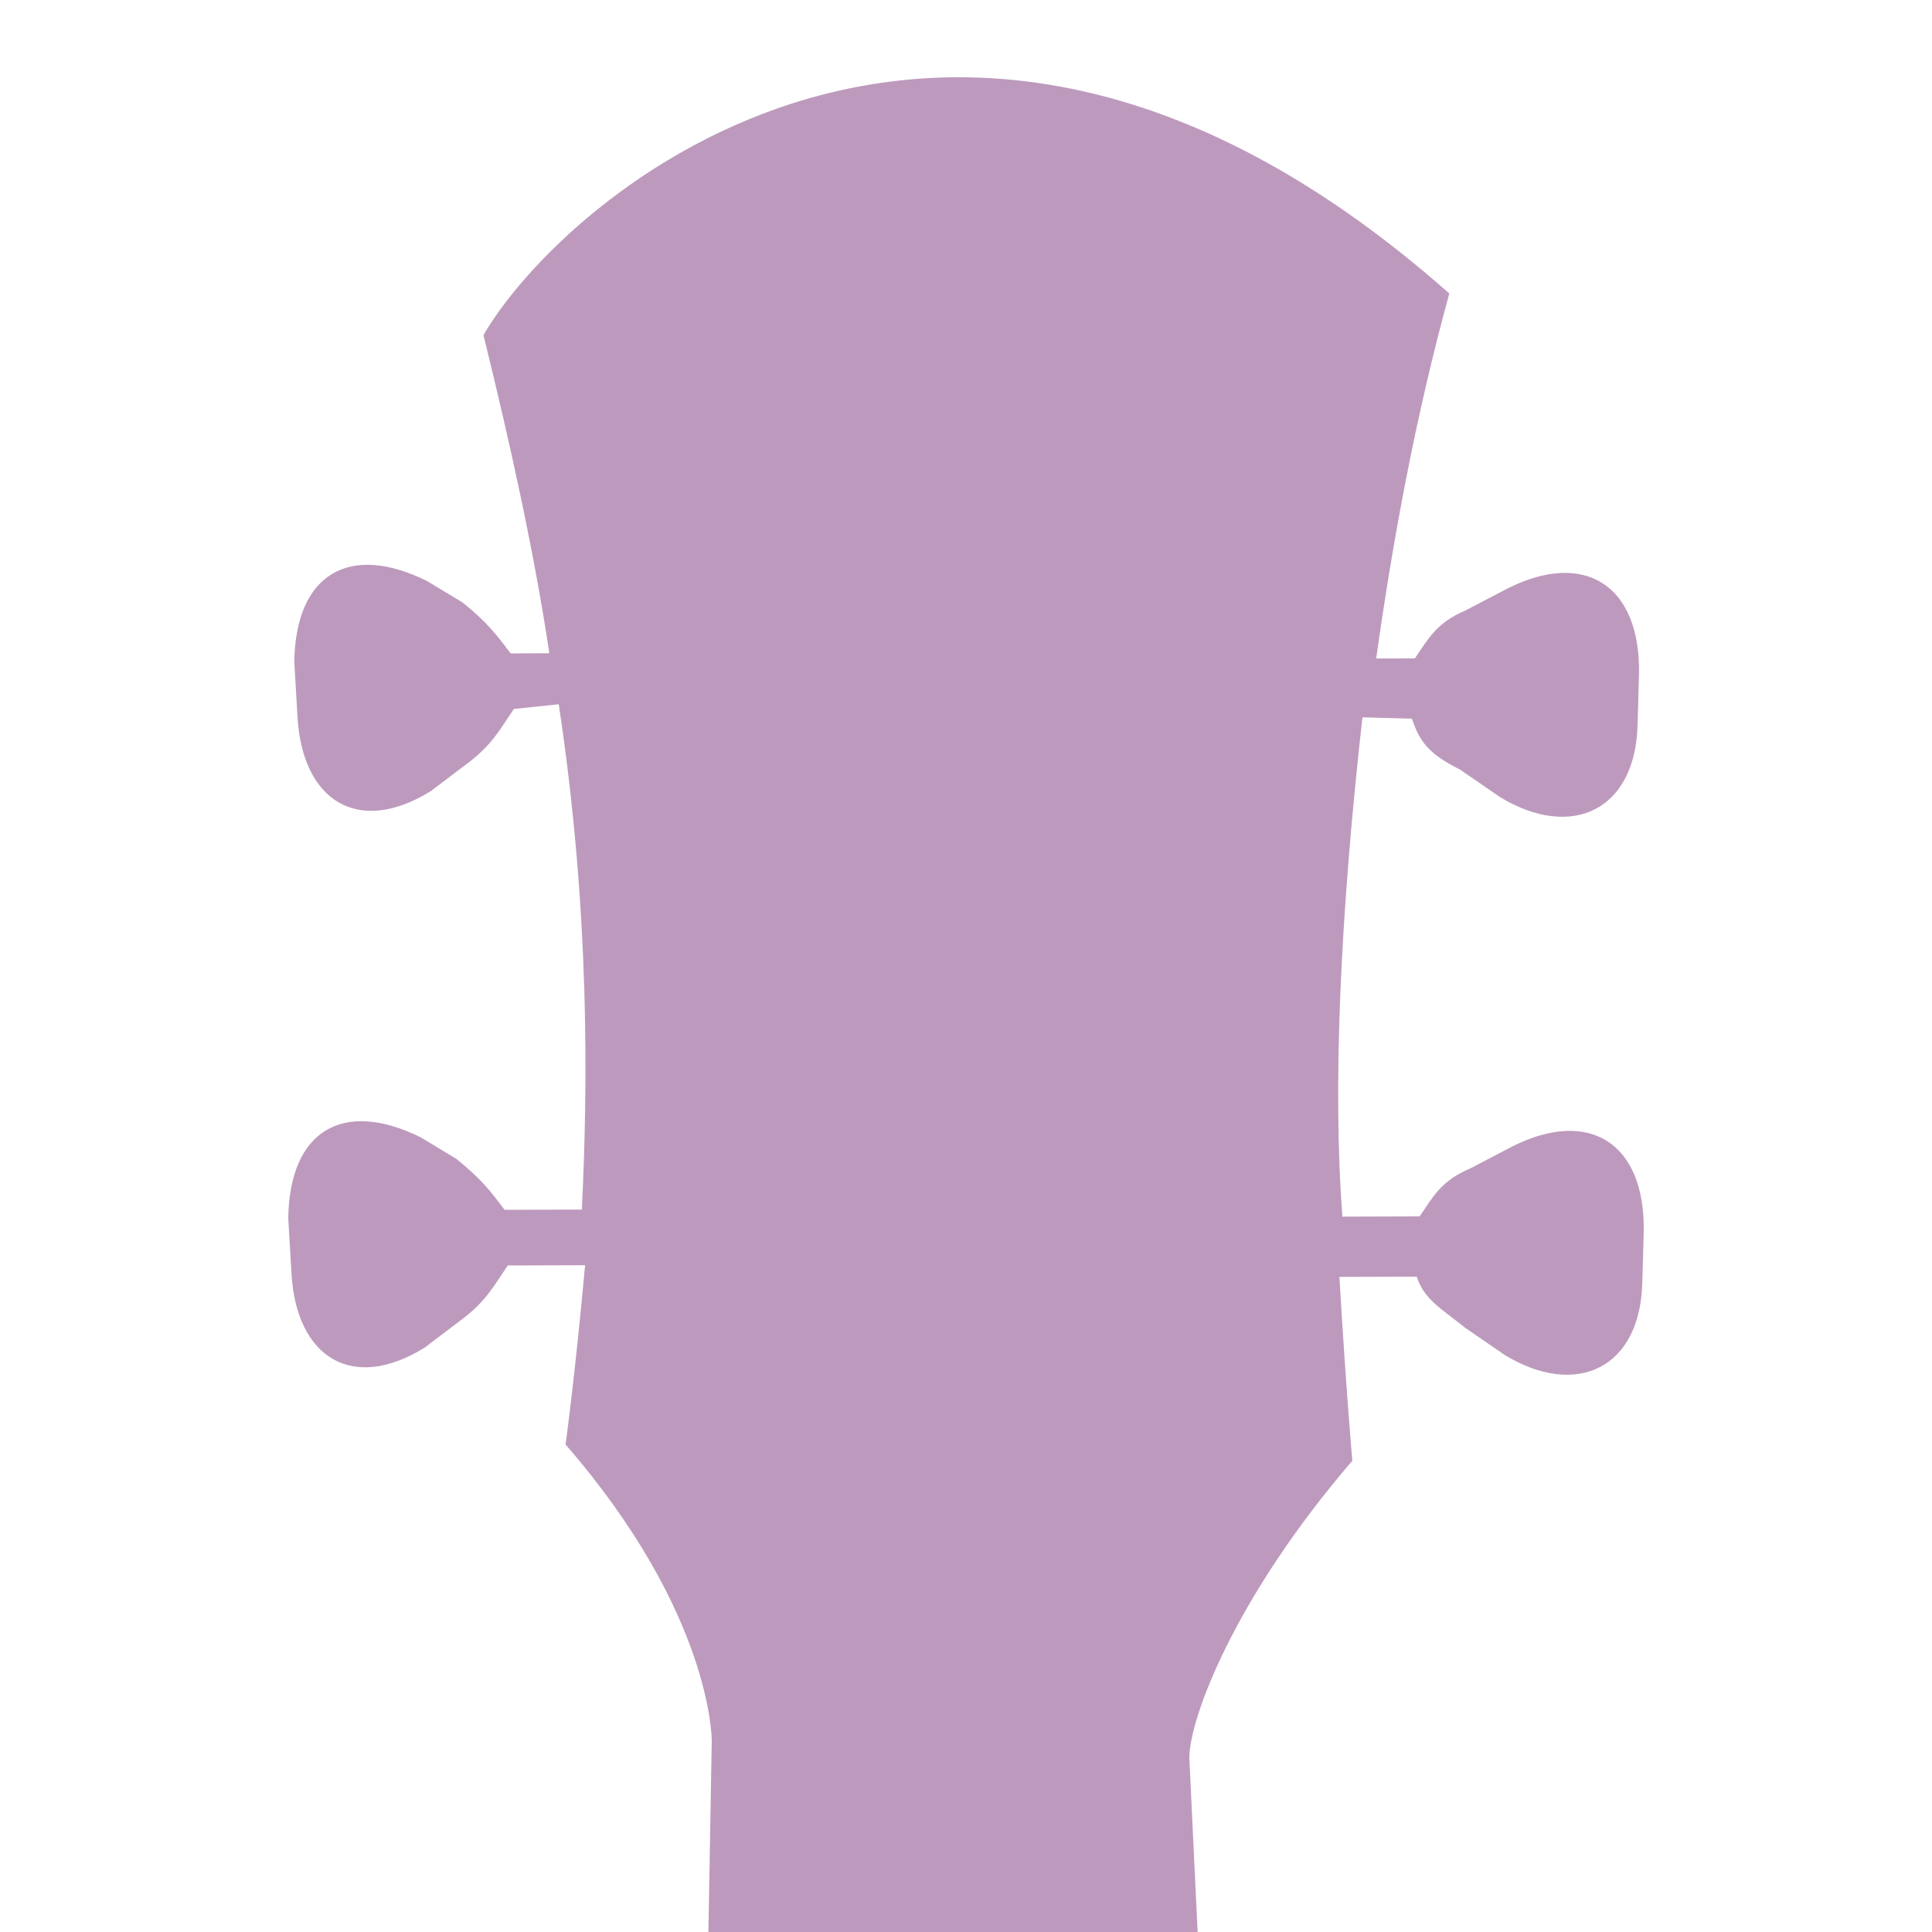
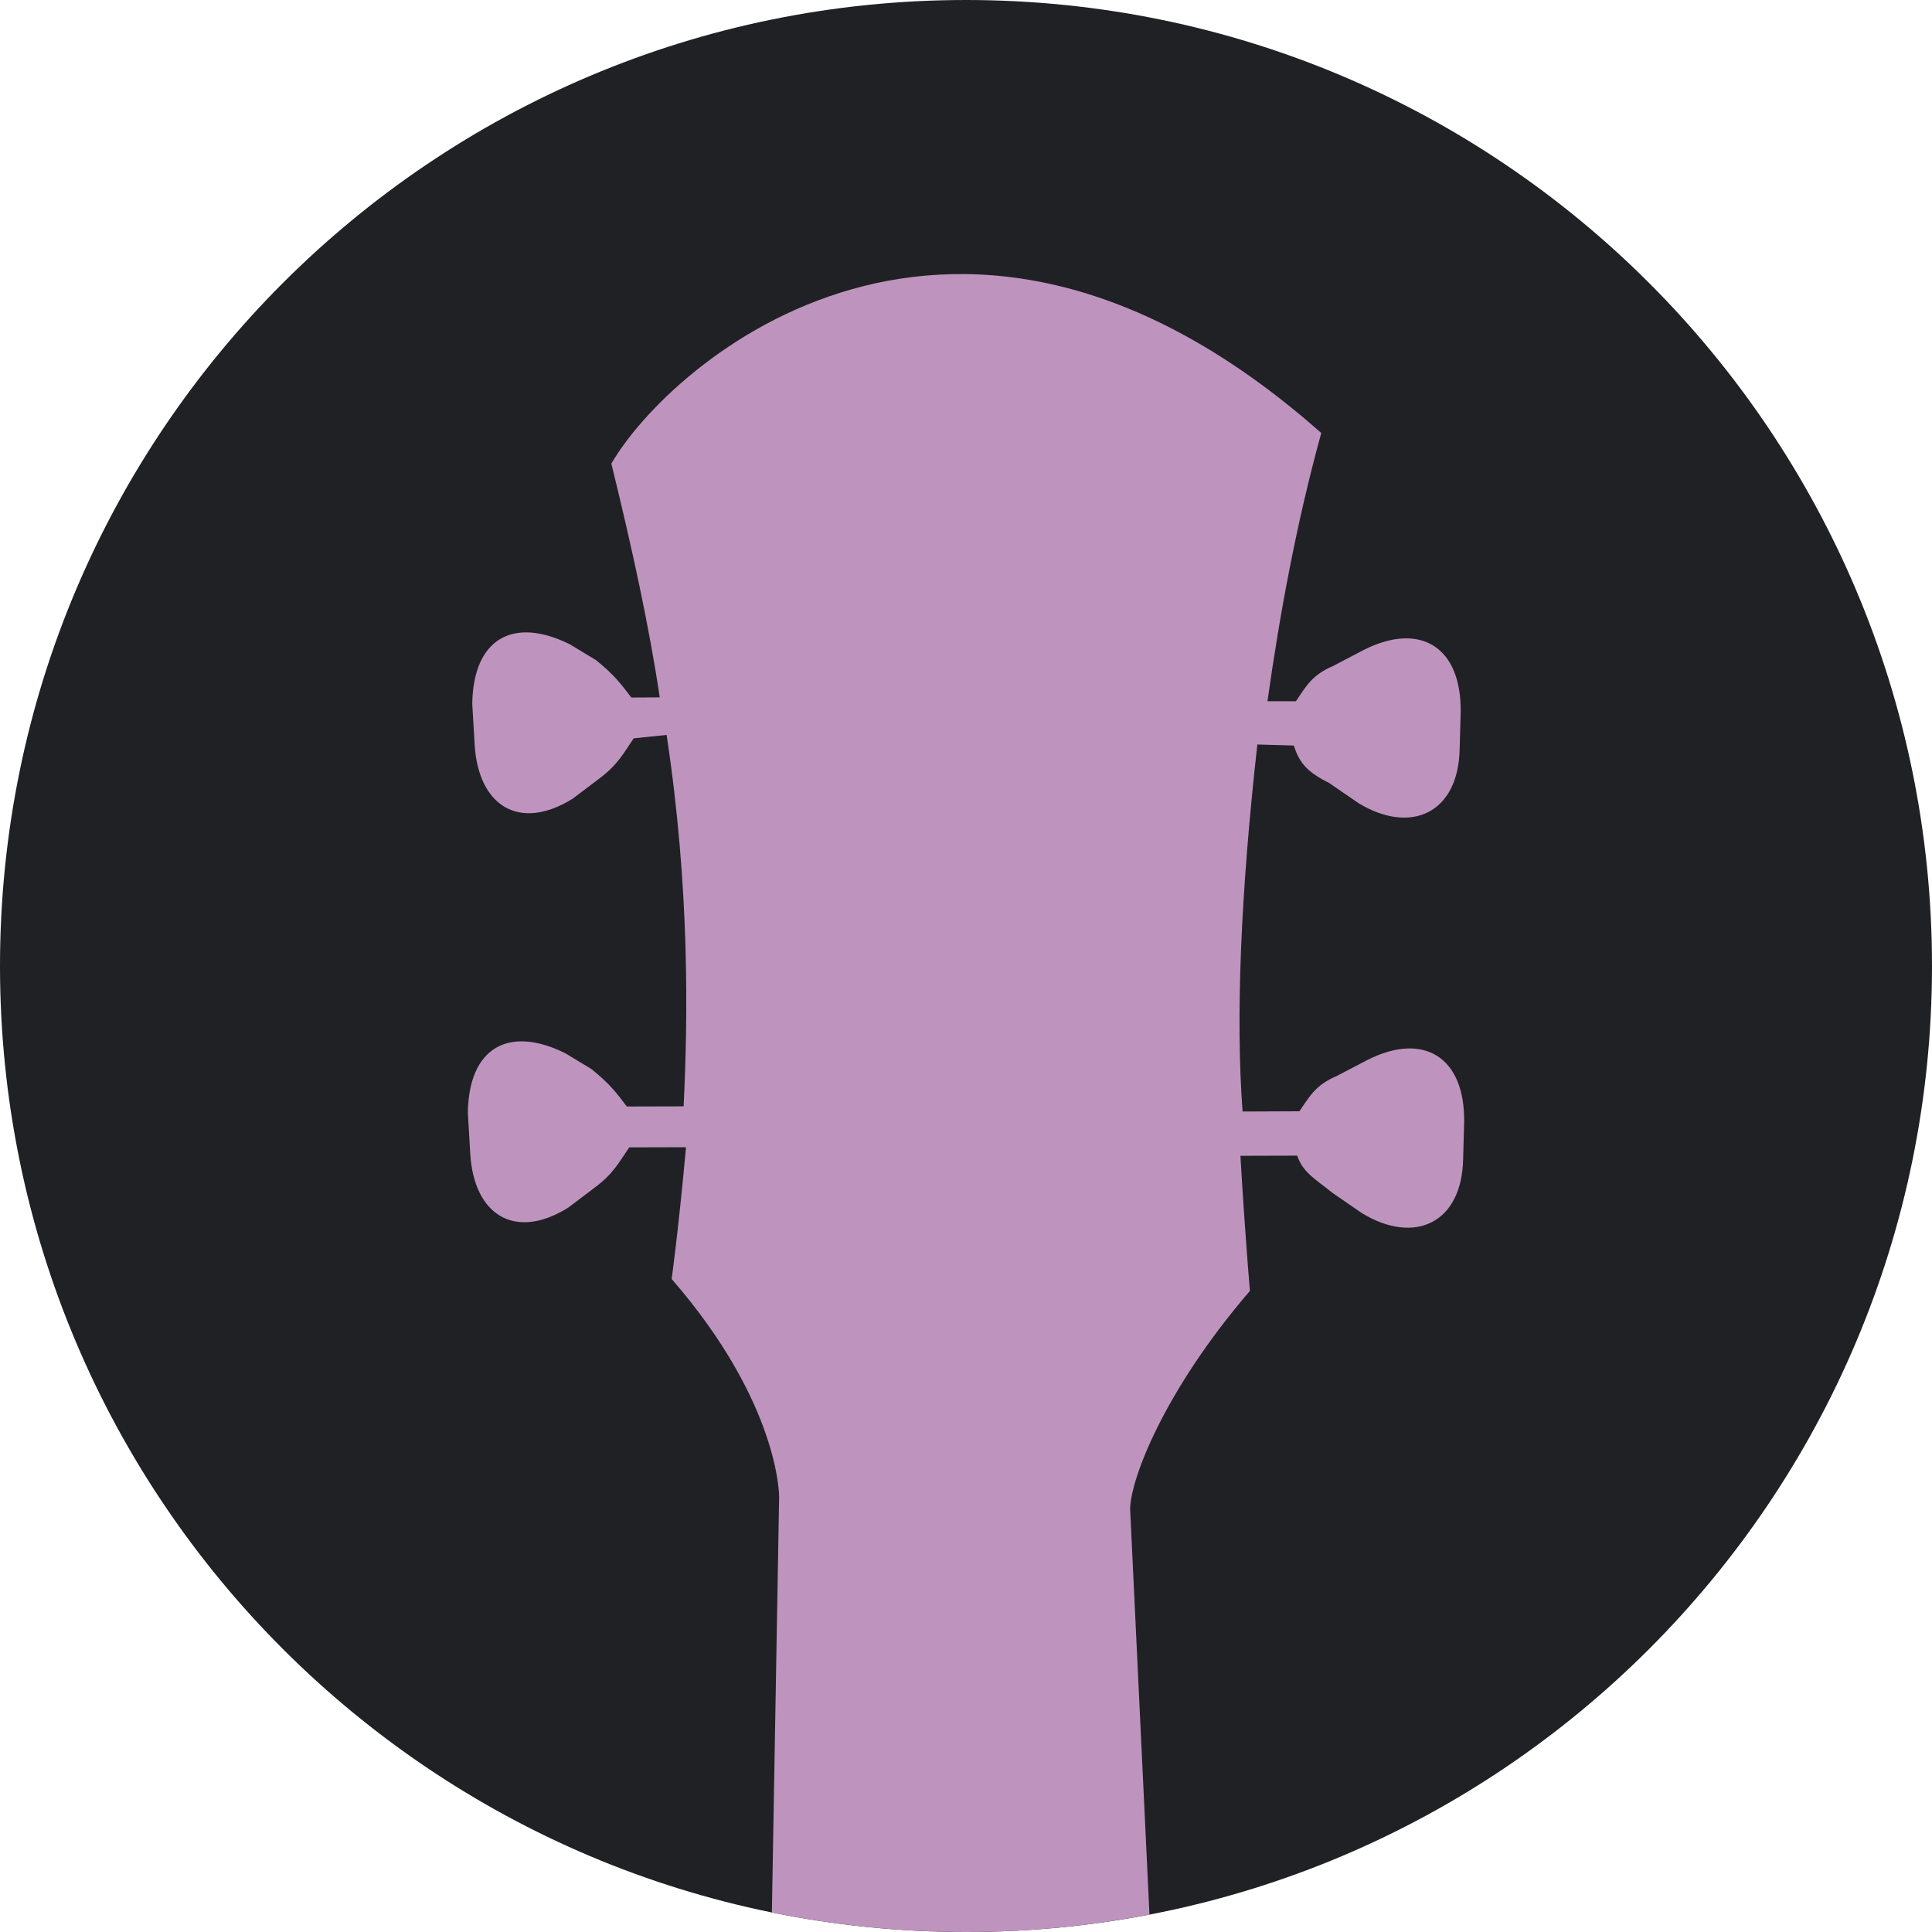
<svg xmlns="http://www.w3.org/2000/svg" viewBox="0 0 25 25">
-   <path fill="#bd9abd" d="M 6.256 4.336 C 6.62 5.814 6.924 7.214 7.108 8.453 L 6.608 8.455 C 6.427 8.215 6.307 8.055 5.986 7.796 L 5.525 7.518 C 4.524 7.021 3.825 7.423 3.808 8.563 L 3.85 9.283 C 3.914 10.363 4.635 10.82 5.573 10.238 L 6.052 9.876 C 6.371 9.635 6.471 9.435 6.65 9.174 L 7.23 9.113 C 7.638 11.811 7.605 14.092 7.529 15.652 L 6.529 15.655 C 6.349 15.415 6.228 15.256 5.907 14.997 L 5.446 14.718 C 4.445 14.221 3.746 14.623 3.73 15.763 L 3.772 16.483 C 3.835 17.563 4.556 18.021 5.495 17.438 L 5.973 17.076 C 6.293 16.836 6.392 16.635 6.571 16.375 L 7.571 16.372 C 7.436 17.852 7.318 18.692 7.318 18.692 C 9.225 20.887 9.21 22.527 9.21 22.527 L 8.987 35.273 Q 12.8 35.398 15.987 35.273 L 15.39 22.748 C 15.389 22.248 15.964 20.687 17.499 18.902 C 17.499 18.902 17.416 17.962 17.332 16.523 L 18.332 16.52 C 18.433 16.819 18.633 16.919 18.954 17.178 L 19.475 17.536 C 20.397 18.094 21.235 17.711 21.252 16.571 L 21.27 15.931 C 21.287 14.791 20.565 14.333 19.567 14.836 L 19.028 15.118 C 18.648 15.279 18.549 15.479 18.37 15.74 L 17.37 15.743 C 17.245 14.083 17.338 11.883 17.63 9.282 L 18.27 9.3 C 18.371 9.6 18.492 9.759 18.892 9.958 L 19.413 10.316 C 20.335 10.874 21.174 10.491 21.191 9.351 L 21.209 8.711 C 21.225 7.571 20.504 7.113 19.505 7.616 L 18.966 7.898 C 18.587 8.059 18.487 8.259 18.308 8.52 L 17.808 8.521 C 18.024 6.981 18.319 5.38 18.754 3.798 C 12.337 -1.883 7.29 2.552 6.256 4.336 Z" />
+   <circle cx="12.5" cy="12.5" r="12.5" style="fill:#202124" />
+   <path style="fill:#BE94BE" d="M9.988,24.747L10.082,19.369C10.082,19.369 10.093,18.163 8.691,16.55C8.691,16.55 8.778,15.933 8.877,14.845L8.142,14.847C8.011,15.038 7.938,15.186 7.703,15.362L7.351,15.628C6.661,16.057 6.131,15.72 6.085,14.927L6.054,14.397C6.066,13.559 6.579,13.264 7.315,13.629L7.654,13.834C7.89,14.025 7.979,14.142 8.111,14.318L8.846,14.316C8.902,13.169 8.926,11.493 8.626,9.51L8.2,9.554C8.069,9.746 7.995,9.893 7.761,10.07L7.409,10.336C6.719,10.764 6.189,10.428 6.142,9.635L6.111,9.105C6.124,8.267 6.638,7.972 7.373,8.337L7.712,8.542C7.948,8.732 8.036,8.85 8.169,9.026L8.537,9.024C8.402,8.114 8.178,7.085 7.911,5.999C8.671,4.687 12.38,1.428 17.097,5.603C16.777,6.766 16.56,7.943 16.401,9.074L16.769,9.074C16.9,8.882 16.974,8.735 17.252,8.617L17.649,8.409C18.383,8.04 18.913,8.376 18.901,9.214L18.888,9.685C18.875,10.522 18.259,10.804 17.581,10.394L17.198,10.131C16.904,9.984 16.815,9.868 16.741,9.647L16.27,9.634C16.056,11.546 15.987,13.163 16.079,14.383L16.814,14.38C16.946,14.189 17.019,14.042 17.298,13.923L17.694,13.716C18.428,13.346 18.958,13.683 18.946,14.521L18.933,14.991C18.92,15.829 18.304,16.111 17.626,15.7L17.244,15.437C17.008,15.247 16.861,15.173 16.786,14.954L16.051,14.956C16.113,16.014 16.174,16.704 16.174,16.704C15.046,18.016 14.623,19.164 14.624,19.531L14.874,24.774C14.105,24.923 13.311,25 12.5,25C11.64,25 10.8,24.913 9.988,24.747Z" />
</svg>
